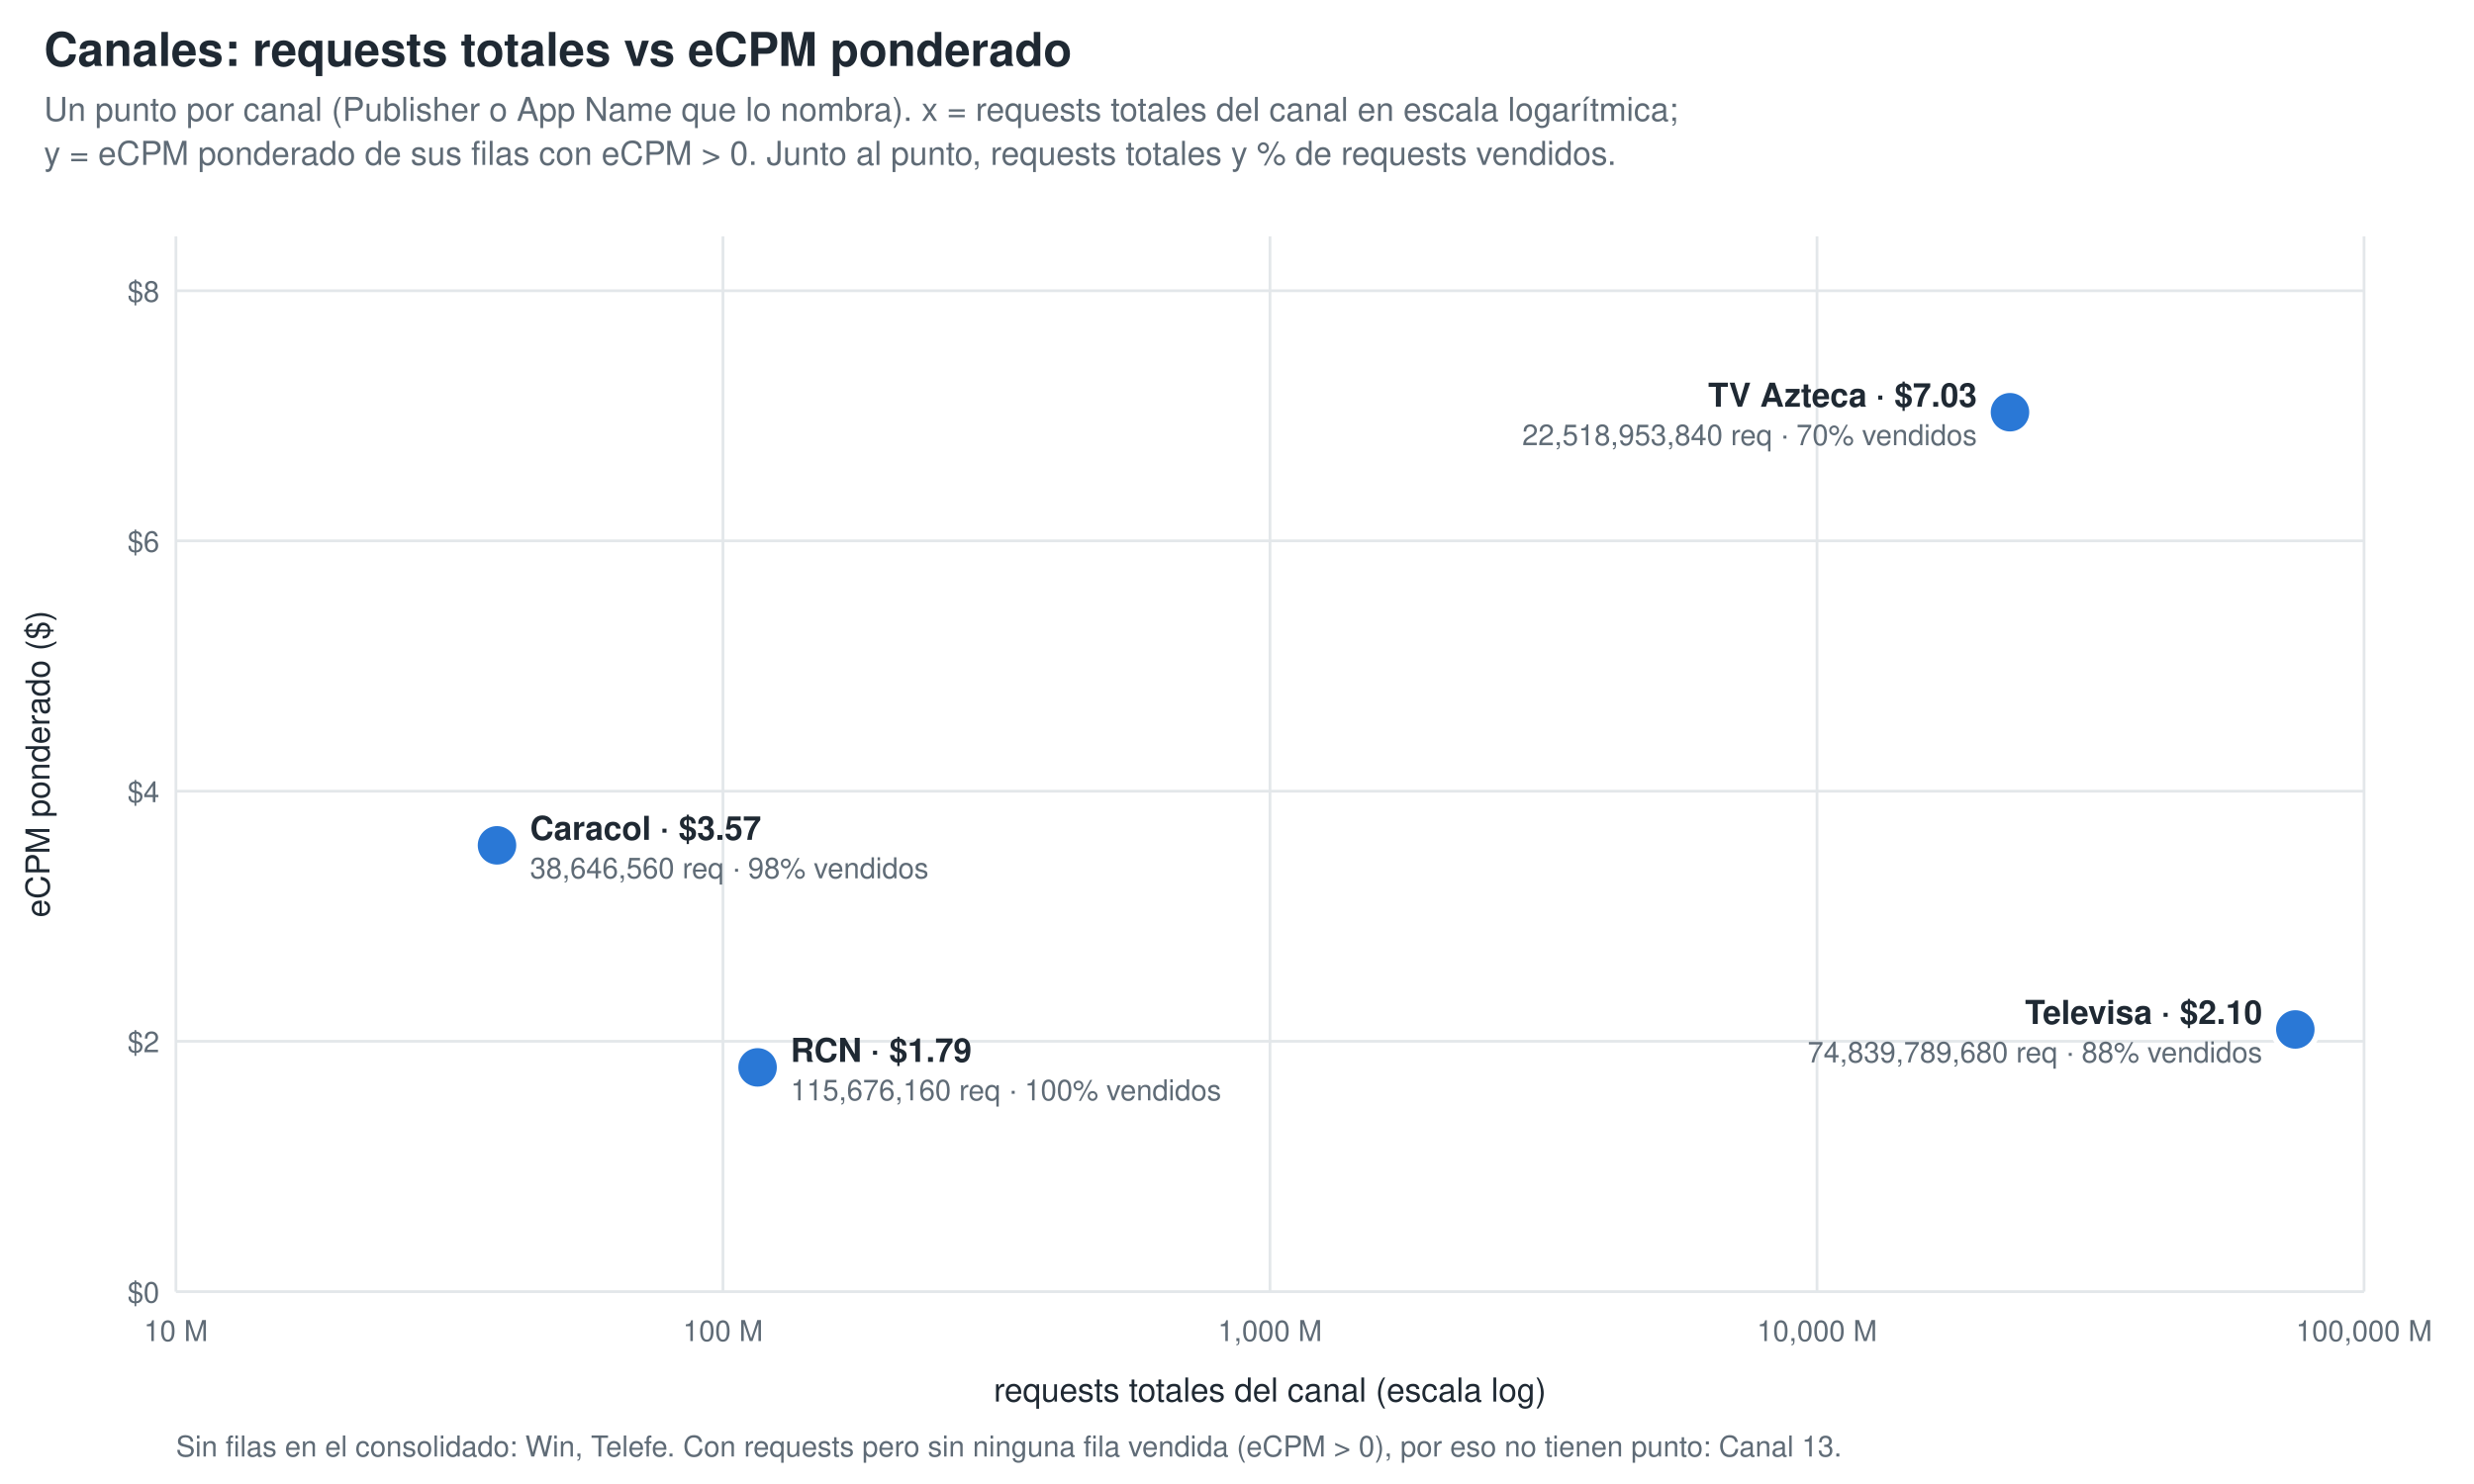
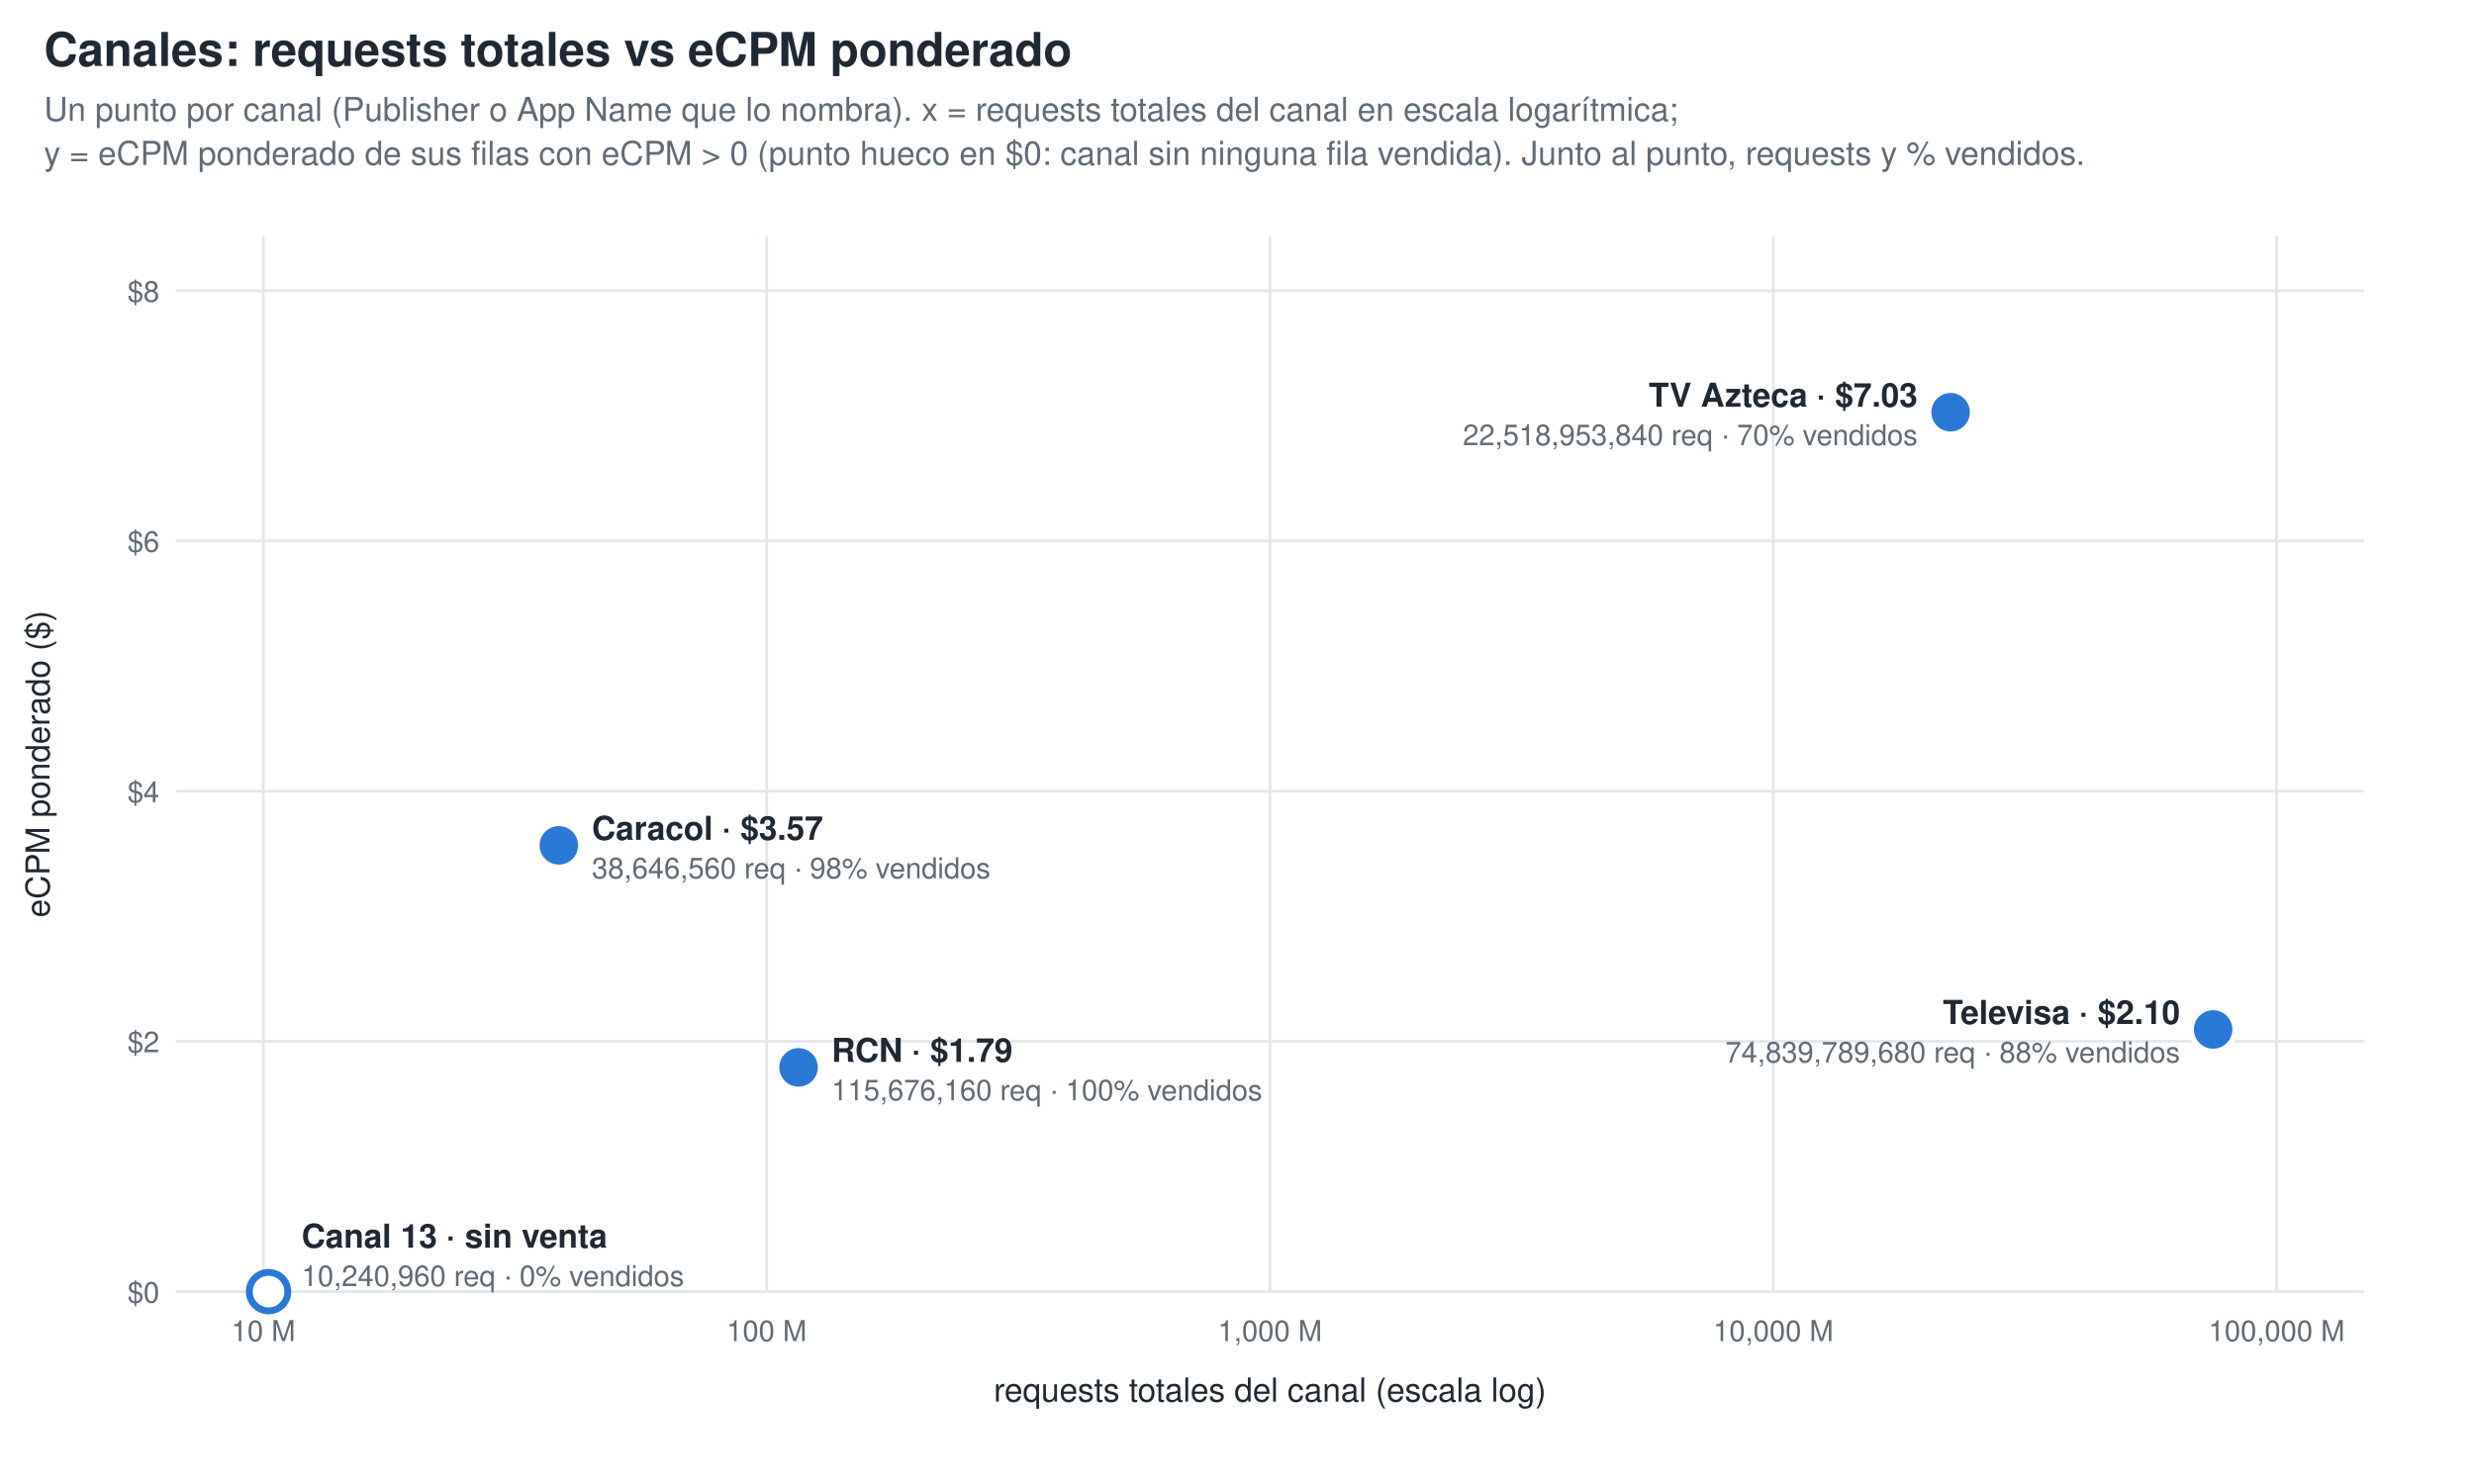
<svg xmlns="http://www.w3.org/2000/svg" width="900" height="540" viewBox="0 0 900 540" font-family="Segoe UI, Helvetica, Arial, sans-serif" font-size="12">
  <rect width="900" height="540" fill="#ffffff" />
  <text x="16" y="24" font-size="17" font-weight="700" fill="#1f2933">Canales: requests totales vs eCPM ponderado</text>
  <text x="16" y="44" font-size="12" fill="#5f6b76">Un punto por canal (Publisher o App Name que lo nombra). x = requests totales del canal en escala logarítmica;</text>
-   <text x="16" y="60" font-size="12" fill="#5f6b76">y = eCPM ponderado de sus filas con eCPM &gt; 0. Junto al punto, requests totales y % de requests vendidos.</text>
-   <line x1="64.0" y1="86" x2="64.0" y2="470" stroke="#e3e7ea" />
-   <text x="64.0" y="488" text-anchor="middle" font-size="10.5" fill="#5f6b76">10 M</text>
-   <line x1="263.0" y1="86" x2="263.0" y2="470" stroke="#e3e7ea" />
-   <text x="263.0" y="488" text-anchor="middle" font-size="10.5" fill="#5f6b76">100 M</text>
+   <text x="16" y="60" font-size="12" fill="#5f6b76">y = eCPM ponderado de sus filas con eCPM &gt; 0 (punto hueco en $0: canal sin ninguna fila vendida). Junto al punto, requests y % vendidos.</text>
+   <line x1="95.8" y1="86" x2="95.8" y2="470" stroke="#e3e7ea" />
+   <text x="95.8" y="488" text-anchor="middle" font-size="10.5" fill="#5f6b76">10 M</text>
+   <line x1="278.9" y1="86" x2="278.9" y2="470" stroke="#e3e7ea" />
+   <text x="278.9" y="488" text-anchor="middle" font-size="10.5" fill="#5f6b76">100 M</text>
  <line x1="462.0" y1="86" x2="462.0" y2="470" stroke="#e3e7ea" />
  <text x="462.0" y="488" text-anchor="middle" font-size="10.5" fill="#5f6b76">1,000 M</text>
-   <line x1="661.0" y1="86" x2="661.0" y2="470" stroke="#e3e7ea" />
-   <text x="661.0" y="488" text-anchor="middle" font-size="10.5" fill="#5f6b76">10,000 M</text>
-   <line x1="860.0" y1="86" x2="860.0" y2="470" stroke="#e3e7ea" />
-   <text x="860.0" y="488" text-anchor="middle" font-size="10.5" fill="#5f6b76">100,000 M</text>
+   <line x1="645.1" y1="86" x2="645.1" y2="470" stroke="#e3e7ea" />
+   <text x="645.1" y="488" text-anchor="middle" font-size="10.5" fill="#5f6b76">10,000 M</text>
+   <line x1="828.2" y1="86" x2="828.2" y2="470" stroke="#e3e7ea" />
+   <text x="828.2" y="488" text-anchor="middle" font-size="10.5" fill="#5f6b76">100,000 M</text>
  <line x1="64" y1="470.0" x2="860" y2="470.0" stroke="#e3e7ea" />
  <text x="58" y="474.0" text-anchor="end" font-size="10.5" fill="#5f6b76">$0</text>
  <line x1="64" y1="378.9" x2="860" y2="378.9" stroke="#e3e7ea" />
  <text x="58" y="382.9" text-anchor="end" font-size="10.5" fill="#5f6b76">$2</text>
  <line x1="64" y1="287.9" x2="860" y2="287.9" stroke="#e3e7ea" />
  <text x="58" y="291.9" text-anchor="end" font-size="10.5" fill="#5f6b76">$4</text>
  <line x1="64" y1="196.8" x2="860" y2="196.8" stroke="#e3e7ea" />
  <text x="58" y="200.8" text-anchor="end" font-size="10.5" fill="#5f6b76">$6</text>
  <line x1="64" y1="105.8" x2="860" y2="105.8" stroke="#e3e7ea" />
  <text x="58" y="109.8" text-anchor="end" font-size="10.5" fill="#5f6b76">$8</text>
  <text x="462.0" y="510" text-anchor="middle" fill="#1f2933">requests totales del canal (escala log)</text>
  <text transform="translate(18,278.0) rotate(-90)" text-anchor="middle" fill="#1f2933">eCPM ponderado ($)</text>
-   <circle cx="835.0" cy="374.6" r="8" fill="#2a78d6" stroke="#ffffff" stroke-width="2" />
-   <text x="823.0" y="372.6" text-anchor="end" font-size="12" font-weight="600" fill="#1f2933">Televisa · $2.10</text>
-   <text x="823.0" y="386.6" text-anchor="end" font-size="10.5" fill="#5f6b76">74,839,789,680 req · 88% vendidos</text>
-   <circle cx="731.2" cy="150.0" r="8" fill="#2a78d6" stroke="#ffffff" stroke-width="2" />
-   <text x="719.2" y="148.0" text-anchor="end" font-size="12" font-weight="600" fill="#1f2933">TV Azteca · $7.03</text>
-   <text x="719.2" y="162.0" text-anchor="end" font-size="10.5" fill="#5f6b76">22,518,953,840 req · 70% vendidos</text>
-   <circle cx="275.6" cy="388.4" r="8" fill="#2a78d6" stroke="#ffffff" stroke-width="2" />
-   <text x="287.6" y="386.4" text-anchor="start" font-size="12" font-weight="600" fill="#1f2933">RCN · $1.79</text>
-   <text x="287.6" y="400.4" text-anchor="start" font-size="10.5" fill="#5f6b76">115,676,160 req · 100% vendidos</text>
-   <circle cx="180.8" cy="307.6" r="8" fill="#2a78d6" stroke="#ffffff" stroke-width="2" />
-   <text x="192.8" y="305.6" text-anchor="start" font-size="12" font-weight="600" fill="#1f2933">Caracol · $3.57</text>
-   <text x="192.8" y="319.6" text-anchor="start" font-size="10.5" fill="#5f6b76">38,646,560 req · 98% vendidos</text>
-   <text x="64" y="530" font-size="10.5" fill="#5f6b76">Sin filas en el consolidado: Win, Telefe. Con requests pero sin ninguna fila vendida (eCPM &gt; 0), por eso no tienen punto: Canal 13.</text>
+   <circle cx="805.1" cy="374.6" r="8" fill="#2a78d6" stroke="#ffffff" stroke-width="2" />
+   <text x="793.1" y="372.6" text-anchor="end" font-size="12" font-weight="600" fill="#1f2933">Televisa · $2.10</text>
+   <text x="793.1" y="386.6" text-anchor="end" font-size="10.5" fill="#5f6b76">74,839,789,680 req · 88% vendidos</text>
+   <circle cx="709.6" cy="150.0" r="8" fill="#2a78d6" stroke="#ffffff" stroke-width="2" />
+   <text x="697.6" y="148.0" text-anchor="end" font-size="12" font-weight="600" fill="#1f2933">TV Azteca · $7.03</text>
+   <text x="697.6" y="162.0" text-anchor="end" font-size="10.5" fill="#5f6b76">22,518,953,840 req · 70% vendidos</text>
+   <circle cx="290.5" cy="388.4" r="8" fill="#2a78d6" stroke="#ffffff" stroke-width="2" />
+   <text x="302.5" y="386.4" text-anchor="start" font-size="12" font-weight="600" fill="#1f2933">RCN · $1.79</text>
+   <text x="302.5" y="400.4" text-anchor="start" font-size="10.5" fill="#5f6b76">115,676,160 req · 100% vendidos</text>
+   <circle cx="97.7" cy="470.0" r="7" fill="#ffffff" stroke="#2a78d6" stroke-width="2.5" />
+   <text x="109.7" y="454.0" text-anchor="start" font-size="12" font-weight="600" fill="#1f2933">Canal 13 · sin venta</text>
+   <text x="109.7" y="468.0" text-anchor="start" font-size="10.5" fill="#5f6b76">10,240,960 req · 0% vendidos</text>
+   <circle cx="203.3" cy="307.6" r="8" fill="#2a78d6" stroke="#ffffff" stroke-width="2" />
+   <text x="215.3" y="305.6" text-anchor="start" font-size="12" font-weight="600" fill="#1f2933">Caracol · $3.57</text>
+   <text x="215.3" y="319.6" text-anchor="start" font-size="10.5" fill="#5f6b76">38,646,560 req · 98% vendidos</text>
</svg>
